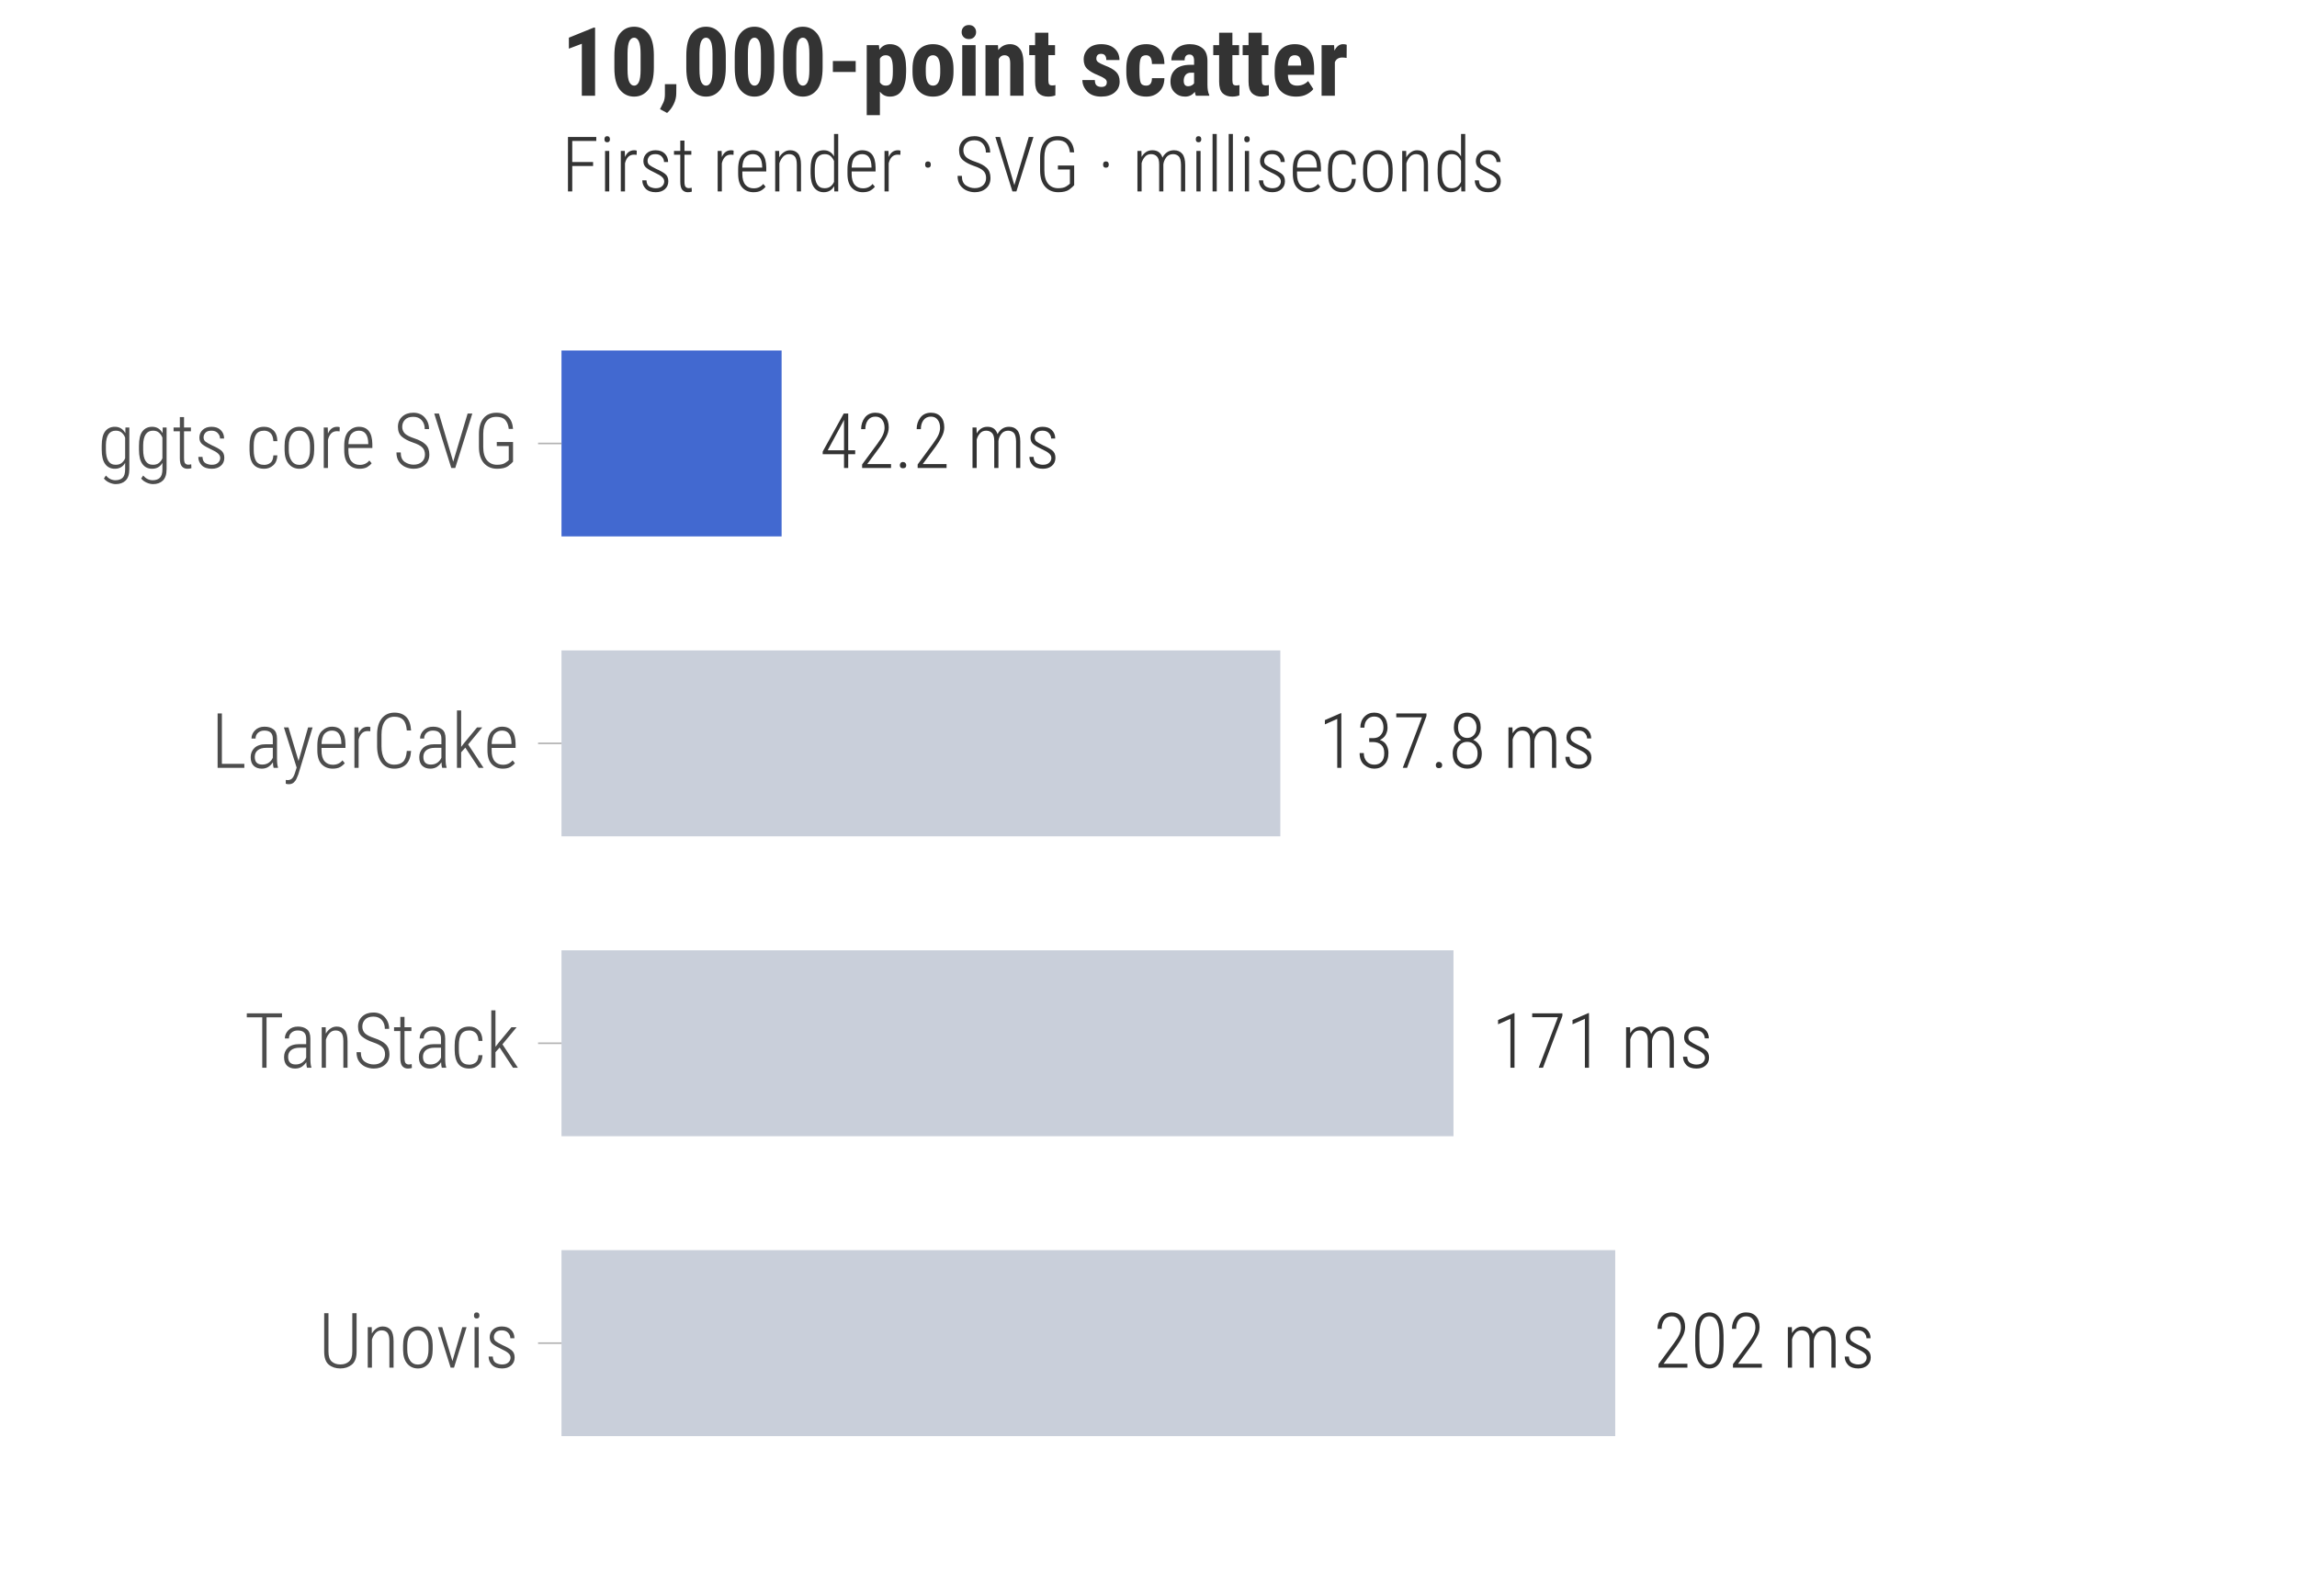
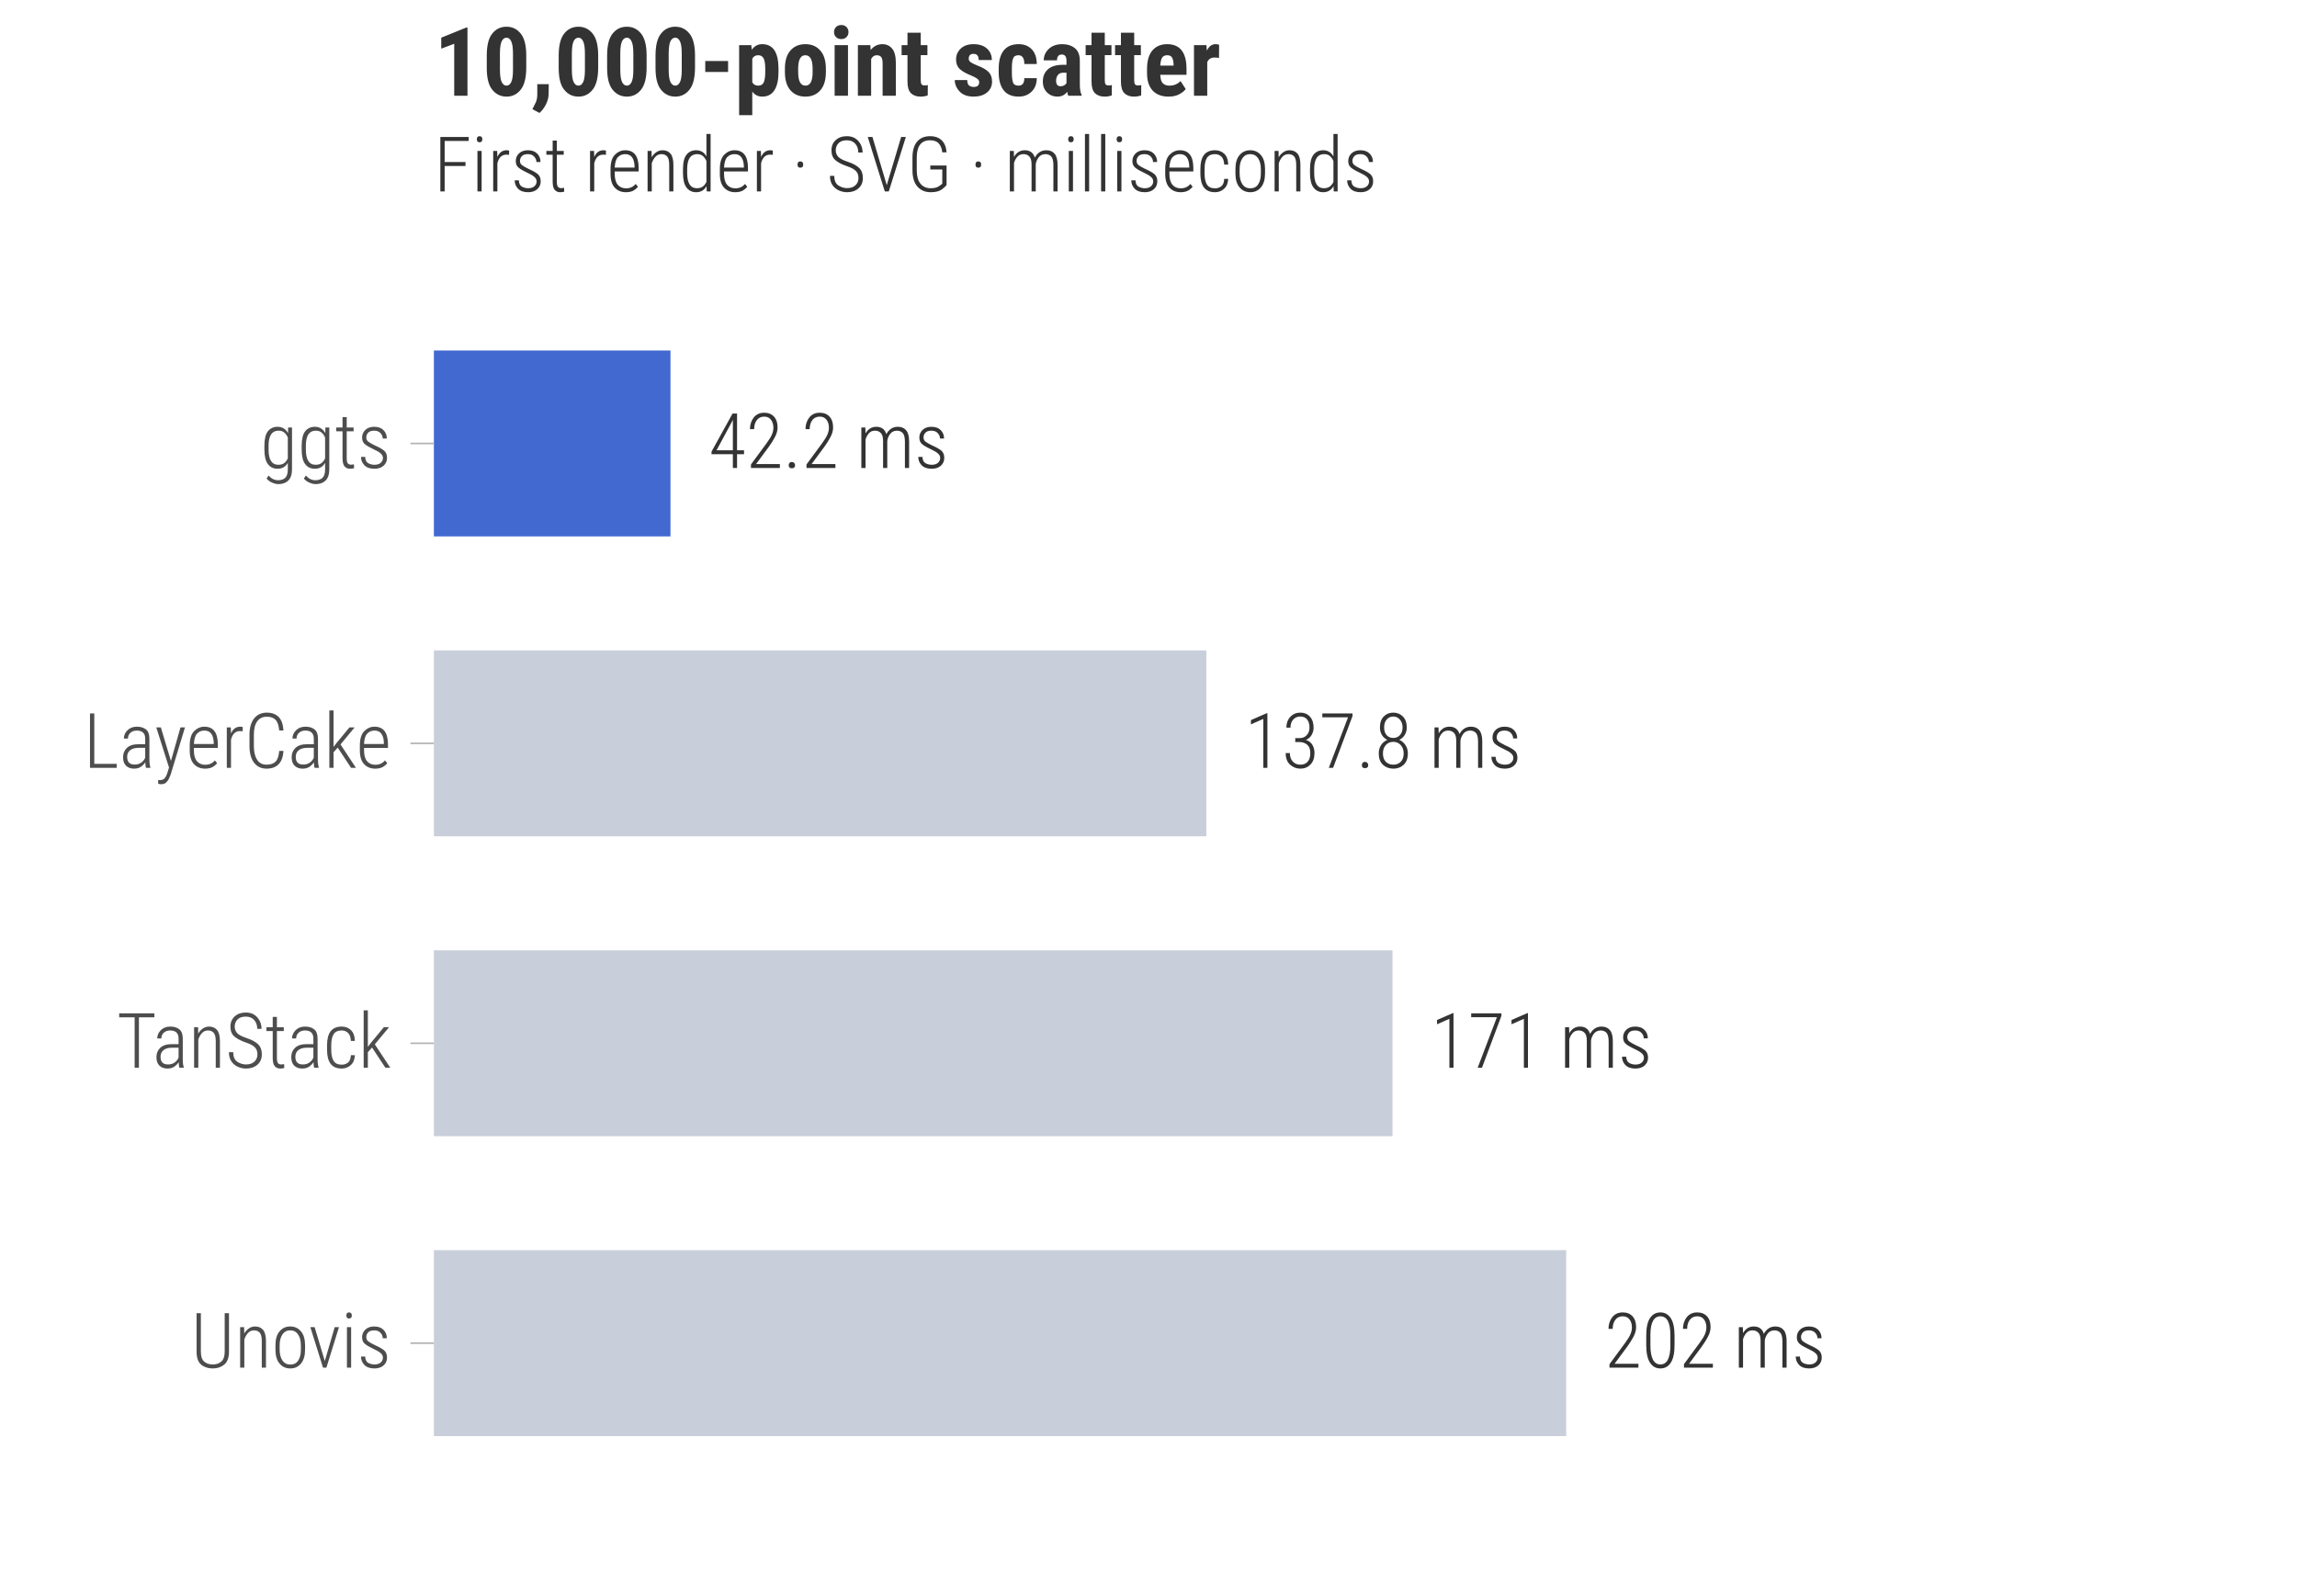
- <svg xmlns="http://www.w3.org/2000/svg" width="360" height="250" viewBox="0 0 360 250" role="img" aria-label="10,000-point scatter. First render · SVG · milliseconds. Lower is better. ggts core SVG 42.2 ms, LayerCake 137.8 ms, TanStack 171 ms, Unovis 202 ms." class="gg-plot" font-family="&quot;Roboto Condensed&quot;, &quot;Arial Narrow&quot;, Arial, sans-serif" font-size="11" font-weight="300" text-rendering="optimizeLegibility" shape-rendering="geometricPrecision">
+ <svg xmlns="http://www.w3.org/2000/svg" width="360" height="250" viewBox="0 0 360 250" role="img" aria-label="10,000-point scatter. First render · SVG · milliseconds. Lower is better. ggts 42.2 ms, LayerCake 137.8 ms, TanStack 171 ms, Unovis 202 ms." class="gg-plot" font-family="&quot;Roboto Condensed&quot;, &quot;Arial Narrow&quot;, Arial, sans-serif" font-size="11" font-weight="300" text-rendering="optimizeLegibility" shape-rendering="geometricPrecision">
  <rect class="gg-paper" width="360" height="250" fill="var(--gg-paper, #ffffff)" />
-   <text class="gg-title" x="88" y="15" font-size="15" font-weight="700" fill="var(--gg-ink, #333333)">10,000-point scatter</text>
-   <text class="gg-subtitle" x="88" y="30" font-size="12" font-weight="300" fill="var(--gg-ink, #333333)">First render · SVG · milliseconds</text>
+   <text class="gg-title" x="68" y="15" font-size="15" font-weight="700" fill="var(--gg-ink, #333333)">10,000-point scatter</text>
+   <text class="gg-subtitle" x="68" y="30" font-size="12" font-weight="300" fill="var(--gg-ink, #333333)">First render · SVG · milliseconds</text>
  <defs>
    <clipPath id="gg-clip-0">
-       <rect width="268" height="188" />
+       <rect width="288" height="188" />
    </clipPath>
  </defs>
-   <g class="gg-panel" data-panel="0" transform="translate(88,46)">
-     <rect class="gg-panel-background" width="268" height="188" fill="var(--gg-panel, #ffffff)" />
+   <g class="gg-panel" data-panel="0" transform="translate(68,46)">
+     <rect class="gg-panel-background" width="288" height="188" fill="var(--gg-panel, #ffffff)" />
    <g class="gg-grid" stroke="var(--gg-grid, transparent)" stroke-width="0.25" vector-effect="non-scaling-stroke">
      <line x1="0" y1="0" x2="0" y2="188" />
-       <line x1="81.76" y1="0" x2="81.76" y2="188" />
-       <line x1="163.51" y1="0" x2="163.51" y2="188" />
-       <line x1="245.27" y1="0" x2="245.27" y2="188" />
-       <line x1="0" y1="23.5" x2="268" y2="23.5" />
-       <line x1="0" y1="70.5" x2="268" y2="70.5" />
-       <line x1="0" y1="117.5" x2="268" y2="117.5" />
-       <line x1="0" y1="164.5" x2="268" y2="164.5" />
+       <line x1="87.86" y1="0" x2="87.86" y2="188" />
+       <line x1="175.72" y1="0" x2="175.72" y2="188" />
+       <line x1="263.58" y1="0" x2="263.58" y2="188" />
+       <line x1="0" y1="23.5" x2="288" y2="23.5" />
+       <line x1="0" y1="70.5" x2="288" y2="70.5" />
+       <line x1="0" y1="117.5" x2="288" y2="117.5" />
+       <line x1="0" y1="164.5" x2="288" y2="164.5" />
    </g>
    <g class="gg-marks" clip-path="url(#gg-clip-0)">
      <g class="gg-batch gg-rects" data-layer="0">
-         <rect x="0" y="8.93" width="34.5" height="29.14" fill="#4269d0" />
-         <rect x="0" y="55.93" width="112.66" height="29.14" fill="#c9cfda" />
-         <rect x="0" y="102.93" width="139.8" height="29.14" fill="#c9cfda" />
-         <rect x="0" y="149.93" width="165.15" height="29.14" fill="#c9cfda" />
+         <rect x="0" y="8.93" width="37.08" height="29.14" fill="#4269d0" />
+         <rect x="0" y="55.93" width="121.07" height="29.14" fill="#c9cfda" />
+         <rect x="0" y="102.93" width="150.24" height="29.14" fill="#c9cfda" />
+         <rect x="0" y="149.93" width="177.47" height="29.14" fill="#c9cfda" />
      </g>
      <g class="gg-batch gg-glyphs" data-layer="1" font-size="12" text-anchor="start">
-         <text x="40.5" y="23.5" dy="0.32em" fill="var(--gg-ink, #333333)">42.2 ms</text>
-         <text x="118.66" y="70.5" dy="0.32em" fill="var(--gg-ink, #333333)">137.8 ms</text>
-         <text x="145.8" y="117.5" dy="0.32em" fill="var(--gg-ink, #333333)">171 ms</text>
-         <text x="171.15" y="164.5" dy="0.32em" fill="var(--gg-ink, #333333)">202 ms</text>
+         <text x="43.08" y="23.5" dy="0.32em" fill="var(--gg-ink, #333333)">42.2 ms</text>
+         <text x="127.07" y="70.5" dy="0.32em" fill="var(--gg-ink, #333333)">137.8 ms</text>
+         <text x="156.24" y="117.5" dy="0.32em" fill="var(--gg-ink, #333333)">171 ms</text>
+         <text x="183.47" y="164.5" dy="0.32em" fill="var(--gg-ink, #333333)">202 ms</text>
      </g>
    </g>
-     <rect class="gg-panel-border" width="268" height="188" fill="none" stroke="var(--gg-panelBorder, transparent)" stroke-width="0.5" vector-effect="non-scaling-stroke" />
+     <rect class="gg-panel-border" width="288" height="188" fill="none" stroke="var(--gg-panelBorder, transparent)" stroke-width="0.5" vector-effect="non-scaling-stroke" />
  </g>
-   <g class="gg-axis gg-axis-y" transform="translate(88,46)">
+   <g class="gg-axis gg-axis-y" transform="translate(68,46)">
    <g class="gg-tick" transform="translate(0,23.5)">
      <line x2="-3.67" stroke="var(--gg-tickColor, #b3b3b3)" stroke-width="0.25" vector-effect="non-scaling-stroke" />
-       <text x="-6.67" dy="0.32em" text-anchor="end" fill="var(--gg-axisText, #4d4d4d)" font-size="12" font-weight="300">ggts core SVG</text>
+       <text x="-6.67" dy="0.32em" text-anchor="end" fill="var(--gg-axisText, #4d4d4d)" font-size="12" font-weight="300">ggts</text>
    </g>
    <g class="gg-tick" transform="translate(0,70.5)">
      <line x2="-3.67" stroke="var(--gg-tickColor, #b3b3b3)" stroke-width="0.25" vector-effect="non-scaling-stroke" />
      <text x="-6.67" dy="0.32em" text-anchor="end" fill="var(--gg-axisText, #4d4d4d)" font-size="12" font-weight="300">LayerCake</text>
    </g>
    <g class="gg-tick" transform="translate(0,117.5)">
      <line x2="-3.67" stroke="var(--gg-tickColor, #b3b3b3)" stroke-width="0.25" vector-effect="non-scaling-stroke" />
      <text x="-6.67" dy="0.32em" text-anchor="end" fill="var(--gg-axisText, #4d4d4d)" font-size="12" font-weight="300">TanStack</text>
    </g>
    <g class="gg-tick" transform="translate(0,164.5)">
      <line x2="-3.67" stroke="var(--gg-tickColor, #b3b3b3)" stroke-width="0.25" vector-effect="non-scaling-stroke" />
      <text x="-6.67" dy="0.32em" text-anchor="end" fill="var(--gg-axisText, #4d4d4d)" font-size="12" font-weight="300">Unovis</text>
    </g>
  </g>
</svg>
